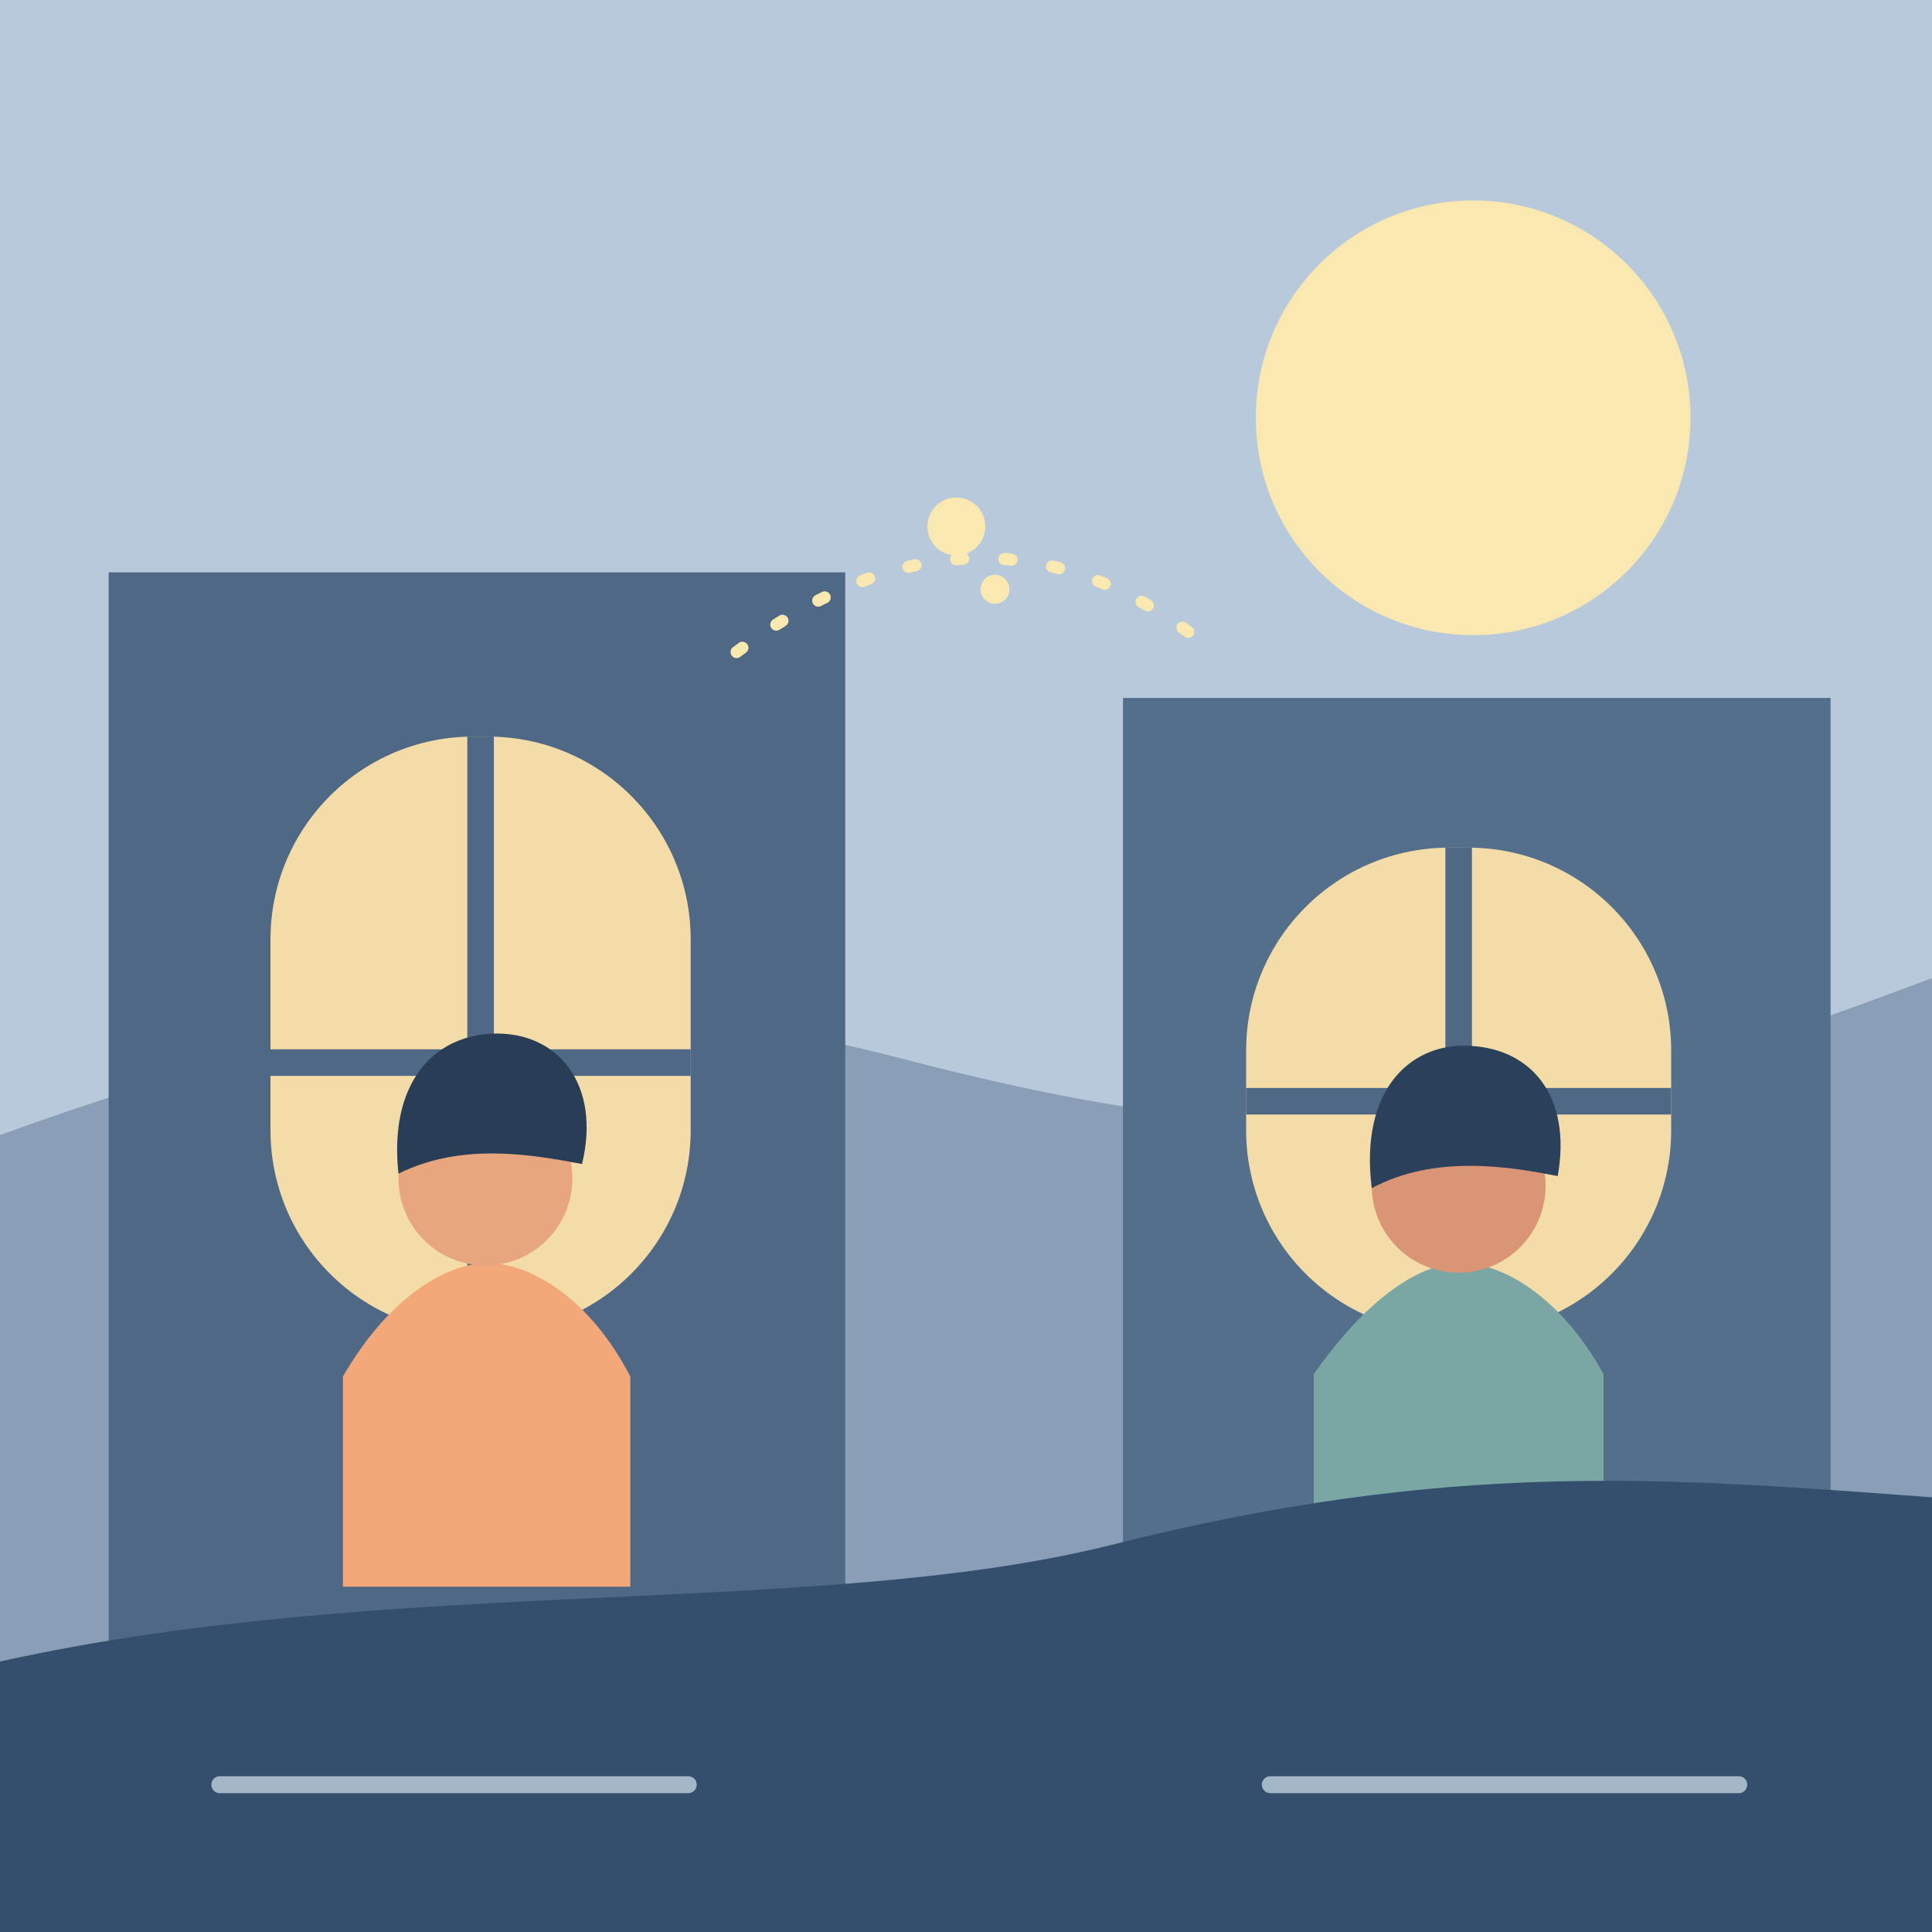
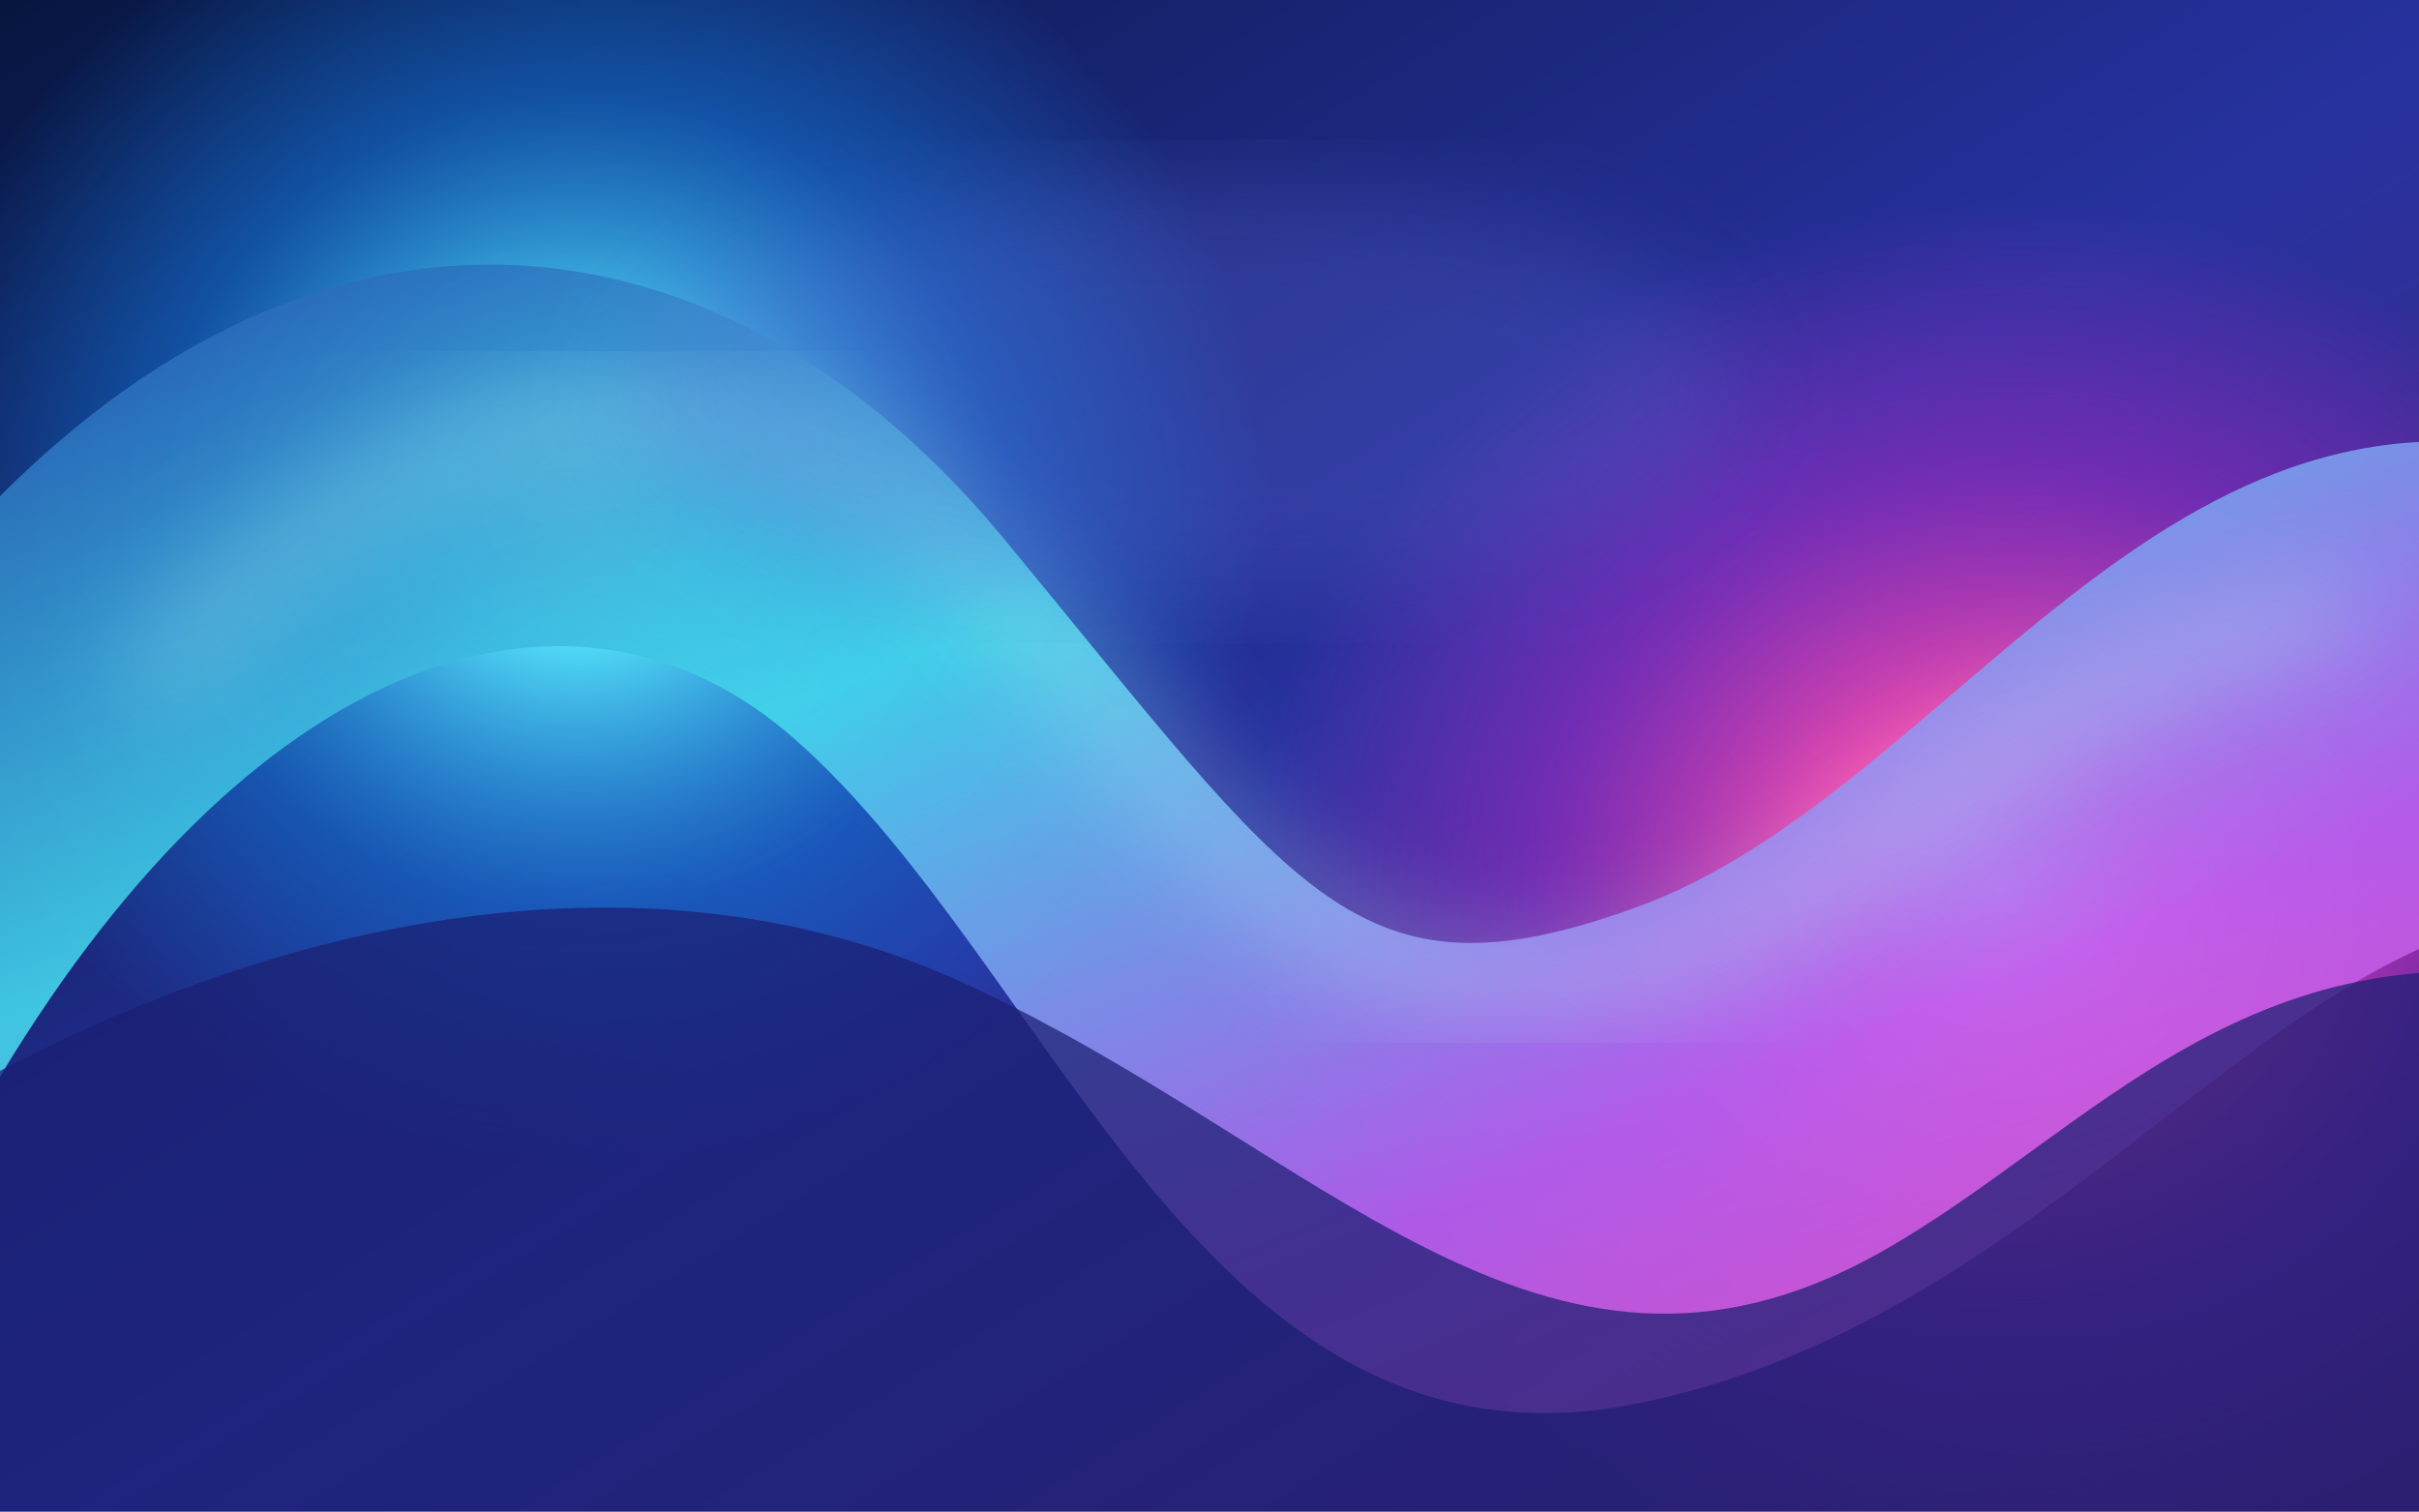
- <svg xmlns="http://www.w3.org/2000/svg" viewBox="0 0 800 800" role="img" aria-label="Two illuminated windows facing one another at dusk">
-   <rect width="800" height="800" fill="#b9c9dc" />
-   <circle cx="610" cy="173" r="90" fill="#f9e8af" />
-   <path d="M0 470c155-56 246-65 376-31 181 47 259 28 424-34v395H0Z" fill="#8a9fb7" />
-   <rect x="45" y="237" width="305" height="504" fill="#4f6886" />
-   <rect x="465" y="289" width="293" height="452" fill="#536f8b" />
-   <rect x="112" y="305" width="174" height="247" rx="84" fill="#f4dca8" />
-   <rect x="516" y="351" width="176" height="201" rx="84" fill="#f4dca8" />
-   <path d="M199 305v247M112 440h174M604 351v201M516 456h176" stroke="#4f6886" stroke-width="11" />
-   <path d="M142 570c19-33 43-47 60-47s42 14 59 47v87H142Z" fill="#f2a879" />
-   <circle cx="201" cy="488" r="36" fill="#e8a67f" />
-   <path d="M165 486c-4-37 14-57 39-58 27-1 45 21 37 54-21-4-50-9-76 4Z" fill="#293e56" />
-   <path d="M544 569c21-30 43-46 61-46s42 15 59 46v88H544Z" fill="#7aa7a3" />
-   <circle cx="604" cy="491" r="36" fill="#d99575" />
-   <path d="M568 492c-5-41 16-59 38-59 28 0 45 21 39 54-20-4-51-9-77 5Z" fill="#2b405a" />
-   <path d="M0 688c162-36 338-18 459-48 142-36 232-28 341-20v180H0Z" fill="#344f6d" />
-   <path d="M305 270c71-53 137-51 199 1" fill="none" stroke="#f9e8af" stroke-width="5" stroke-linecap="round" stroke-dasharray="3 17" />
-   <circle cx="396" cy="218" r="12" fill="#f9e8af" />
-   <circle cx="412" cy="244" r="6" fill="#f9e8af" />
-   <path d="M91 739h194m241 0h194" stroke="#a4b7c7" stroke-width="7" stroke-linecap="round" />
+ <svg xmlns="http://www.w3.org/2000/svg" viewBox="0 0 1440 900" preserveAspectRatio="xMidYMid slice">
+   <defs>
+     <linearGradient id="sky" x2="1" y2="1">
+       <stop stop-color="#071640" />
+       <stop offset=".52" stop-color="#2732a0" />
+       <stop offset="1" stop-color="#5b216e" />
+     </linearGradient>
+     <radialGradient id="cyan">
+       <stop stop-color="#b7fff5" />
+       <stop offset=".2" stop-color="#53dff8" />
+       <stop offset=".62" stop-color="#137adc" stop-opacity=".55" />
+       <stop offset="1" stop-color="#137adc" stop-opacity="0" />
+     </radialGradient>
+     <radialGradient id="pink">
+       <stop stop-color="#ffbedf" />
+       <stop offset=".2" stop-color="#ff4eab" />
+       <stop offset=".62" stop-color="#a52ac8" stop-opacity=".55" />
+       <stop offset="1" stop-color="#a52ac8" stop-opacity="0" />
+     </radialGradient>
+     <linearGradient id="bridge" x2="1" y2="1">
+       <stop stop-color="#2140a8" />
+       <stop offset=".37" stop-color="#43d9ed" />
+       <stop offset=".7" stop-color="#ba60f1" />
+       <stop offset="1" stop-color="#ef4eb6" />
+     </linearGradient>
+     <filter id="soft">
+       <feGaussianBlur stdDeviation="30" />
+     </filter>
+   </defs>
+   <rect width="1440" height="900" fill="url(#sky)" />
+   <ellipse cx="345" cy="300" rx="410" ry="390" fill="url(#cyan)" />
+   <ellipse cx="1190" cy="530" rx="445" ry="410" fill="url(#pink)" />
+   <path d="M-120 450C108 82 405 88 597 320c176 213 210 280 375 221 195-69 323-356 588-258v261c-192-23-323 240-587 292-255 50-344-259-500-396-127-112-317-58-473 201Z" fill="url(#bridge)" opacity=".89" />
+   <path d="M-100 697c239-159 486-198 673-112 214 98 345 272 544 162 128-71 223-206 432-159v313H-100Z" fill="#1a1e72" opacity=".72" />
+   <path d="M83 411c188-211 369-203 495-83 104 99 179 268 347 258 159-9 269-198 476-221" fill="none" stroke="#c9fff8" stroke-opacity=".34" stroke-width="36" filter="url(#soft)" />
+   <ellipse cx="704" cy="233" rx="330" ry="125" fill="#5e68d5" opacity=".28" filter="url(#soft)" />
</svg>
